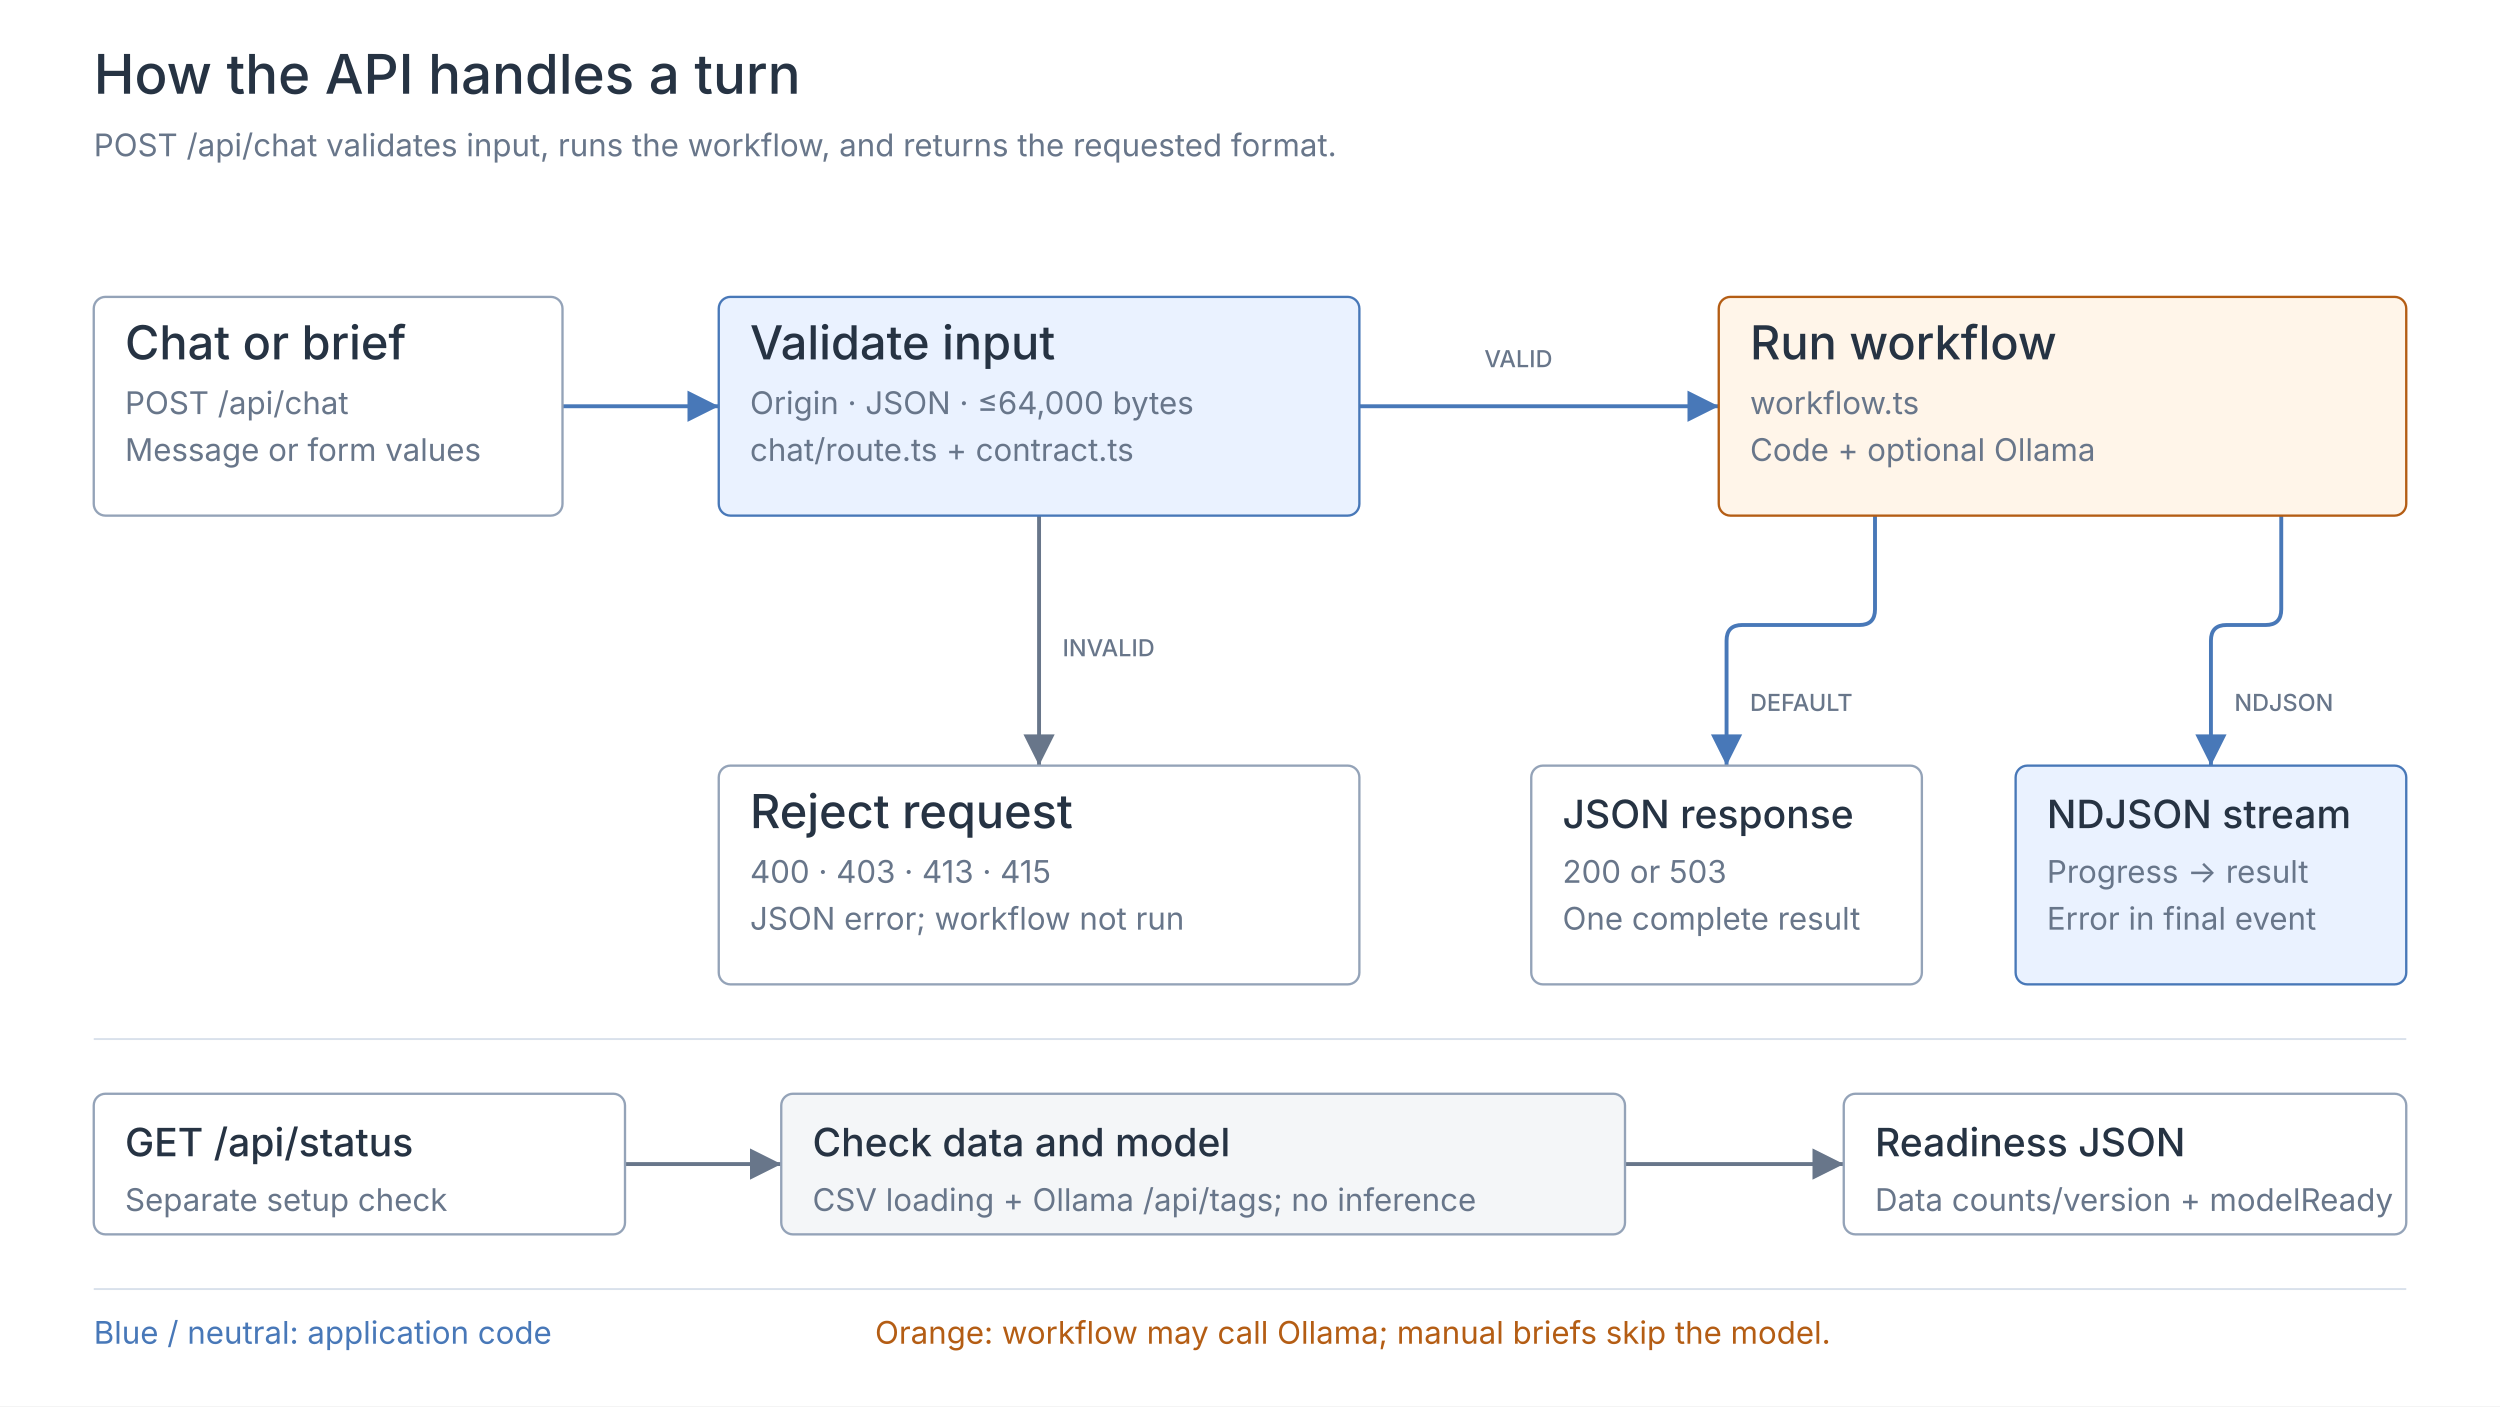
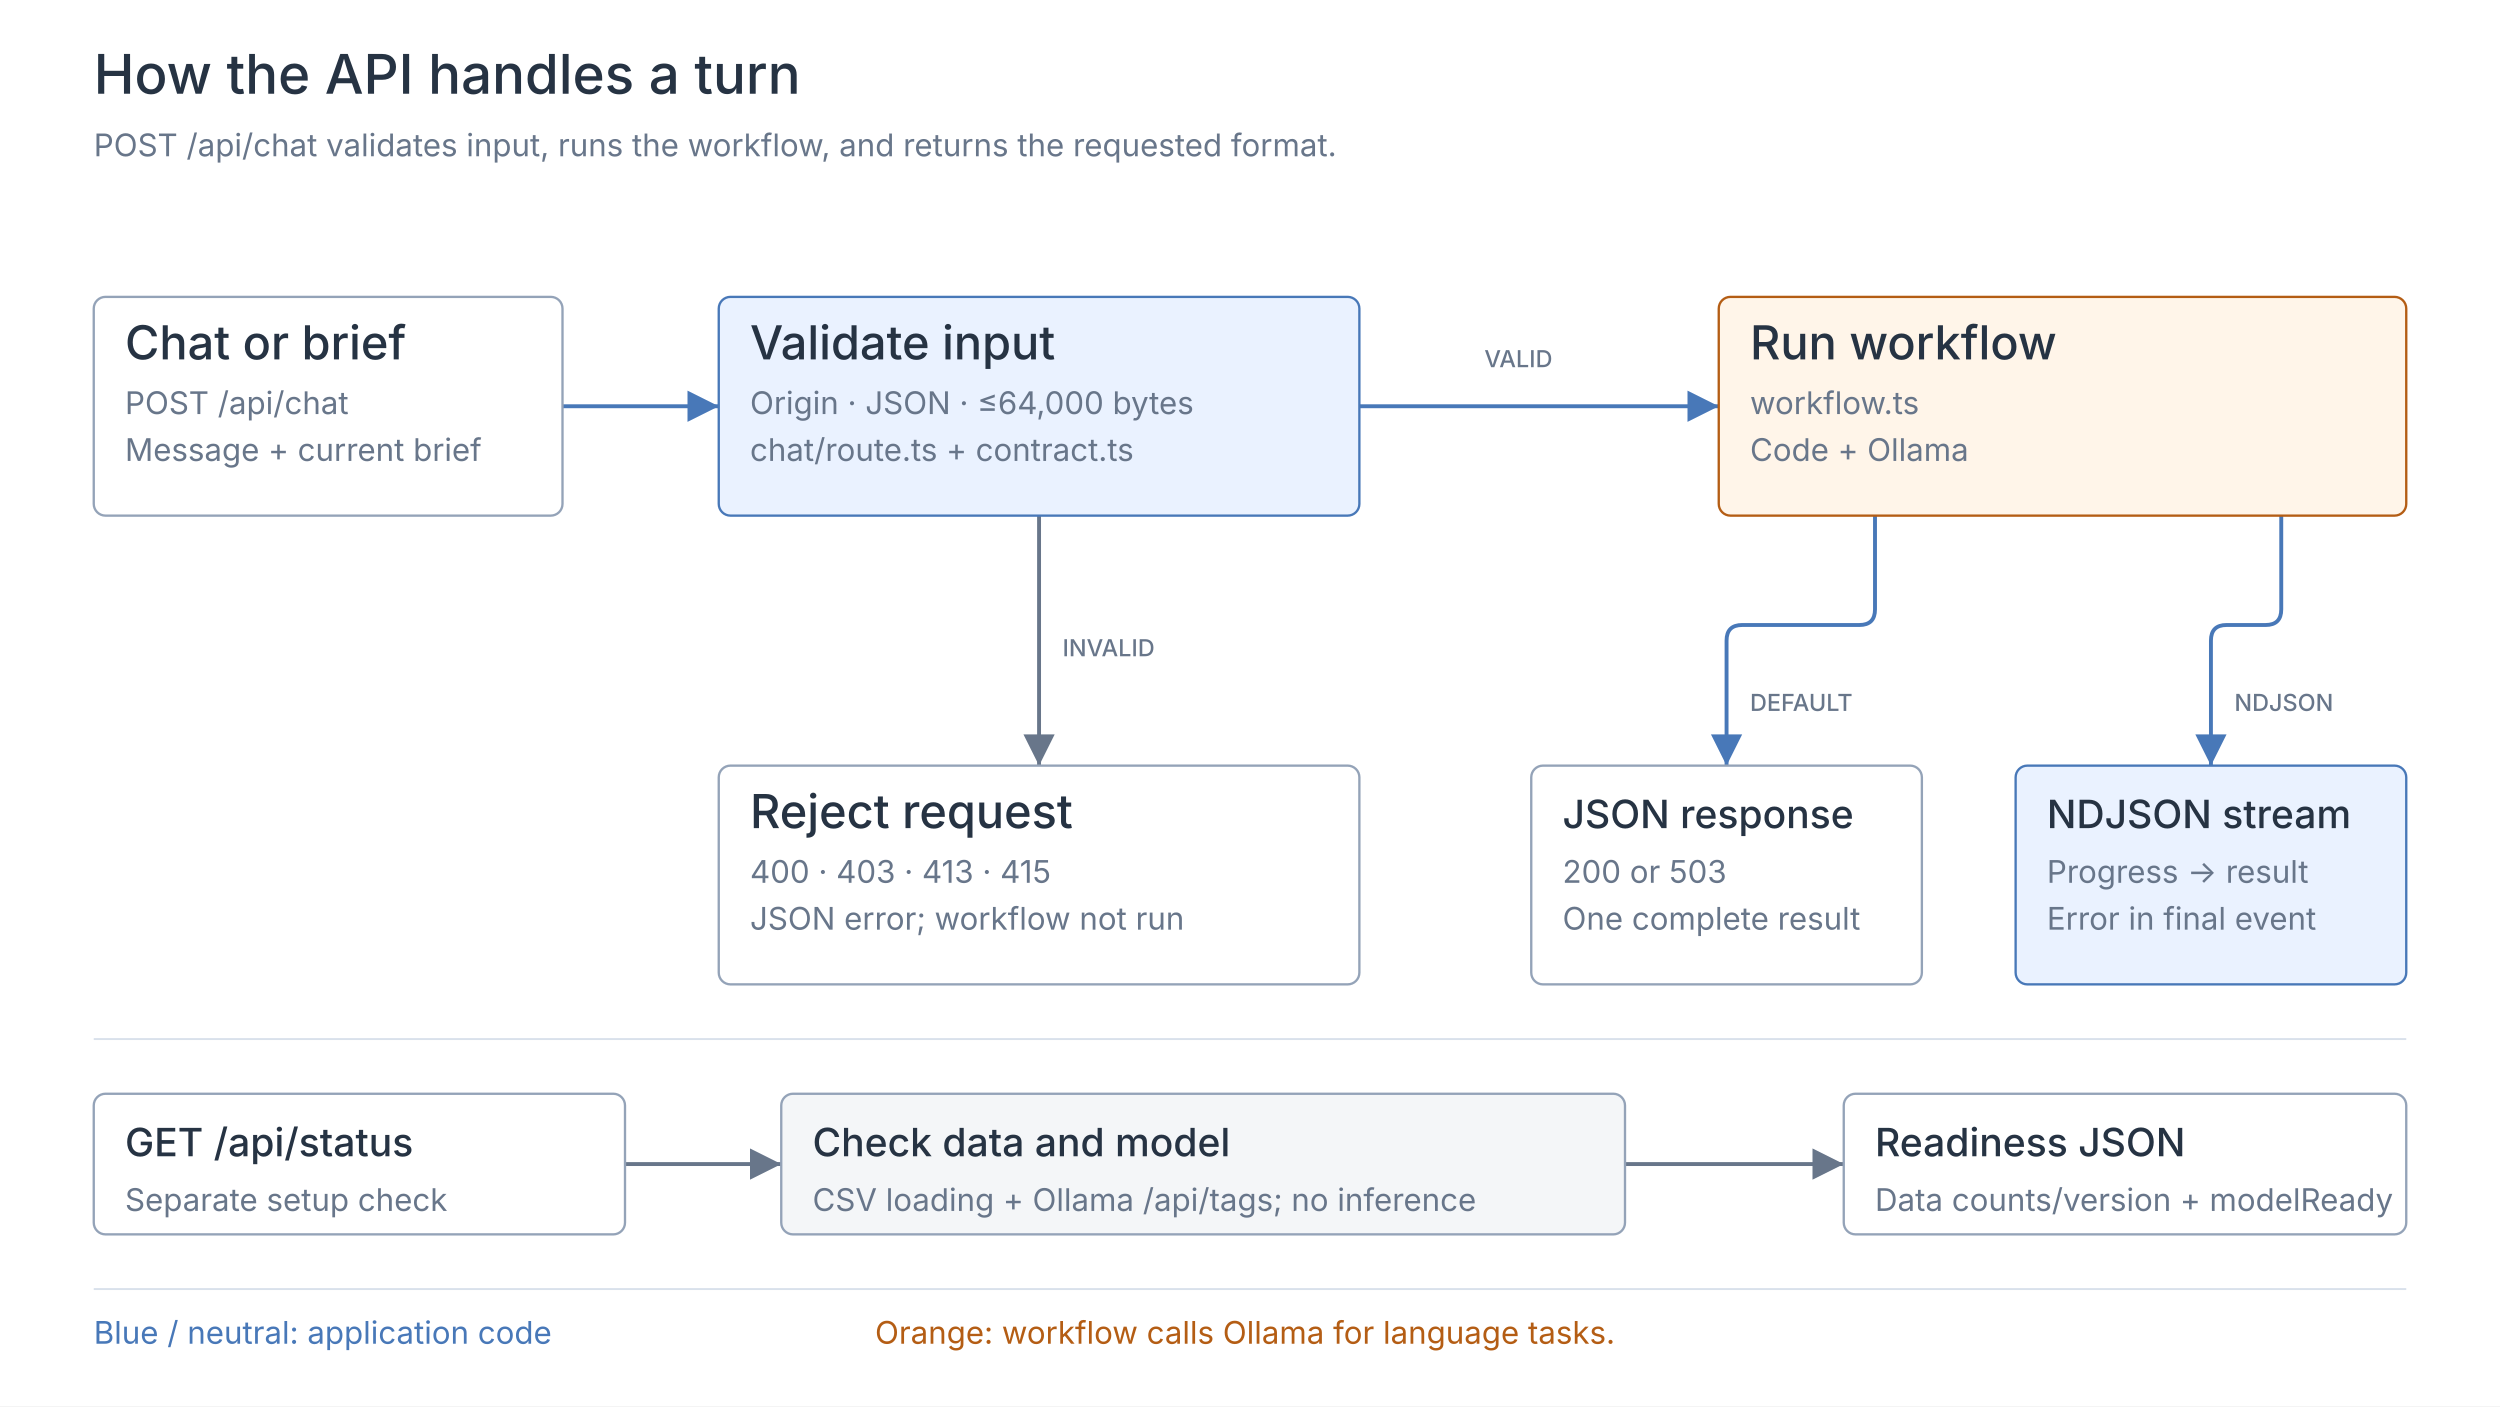
<svg xmlns="http://www.w3.org/2000/svg" viewBox="0 0 1280 720" width="1280" height="720" role="img" aria-labelledby="api-request-flow-title api-request-flow-desc" style="font-family:-apple-system,BlinkMacSystemFont,Segoe UI,sans-serif">
  <rect width="1280" height="720" fill="#ffffff" />
  <defs>
    <marker id="api-request-flow-muted" markerWidth="8" markerHeight="8" refX="8" refY="4" orient="auto">
      <path d="M0 0 L8 4 L0 8 Z" fill="#68768a" />
    </marker>
    <marker id="api-request-flow-blue" markerWidth="8" markerHeight="8" refX="8" refY="4" orient="auto">
      <path d="M0 0 L8 4 L0 8 Z" fill="#4878b8" />
    </marker>
    <marker id="api-request-flow-orange" markerWidth="8" markerHeight="8" refX="8" refY="4" orient="auto">
      <path d="M0 0 L8 4 L0 8 Z" fill="#b45d14" />
    </marker>
  </defs>
  <text x="48" y="48" font-size="28" fill="#263343" font-weight="500">How the API handles a turn</text>
  <text x="48" y="80" font-size="16" fill="#68768a" font-weight="400">POST /api/chat validates input, runs the workflow, and returns the requested format.</text>
  <path data-source="request" data-target="validate" d="M288 208 H368" fill="none" stroke="#4878b8" stroke-width="2" marker-end="url(#api-request-flow-blue)" />
  <path data-source="validate" data-target="workflow" d="M696 208 H880" fill="none" stroke="#4878b8" stroke-width="2" marker-end="url(#api-request-flow-blue)" />
  <path data-source="validate" data-target="reject" d="M532 264 V392" fill="none" stroke="#68768a" stroke-width="2" marker-end="url(#api-request-flow-muted)" />
  <path data-source="workflow" data-target="json" d="M960 264 V312 Q960 320 952 320 H892 Q884 320 884 328 V392" fill="none" stroke="#4878b8" stroke-width="2" marker-end="url(#api-request-flow-blue)" />
  <path data-source="workflow" data-target="stream" d="M1168 264 V312 Q1168 320 1160 320 H1140 Q1132 320 1132 328 V392" fill="none" stroke="#4878b8" stroke-width="2" marker-end="url(#api-request-flow-blue)" />
  <path data-source="status" data-target="checks" d="M320 596 H400" fill="none" stroke="#68768a" stroke-width="2" marker-end="url(#api-request-flow-muted)" />
  <path data-source="checks" data-target="readiness" d="M832 596 H944" fill="none" stroke="#68768a" stroke-width="2" marker-end="url(#api-request-flow-muted)" />
  <rect x="760" y="172" width="64" height="20" fill="#ffffff" />
  <text x="760" y="188" font-size="12" fill="#68768a" font-weight="500">VALID</text>
  <rect x="544" y="320" width="80" height="20" fill="#ffffff" />
  <text x="544" y="336" font-size="12" fill="#68768a" font-weight="500">INVALID</text>
  <rect x="896" y="348" width="84" height="20" fill="#ffffff" />
  <text x="896" y="364" font-size="12" fill="#68768a" font-weight="500">DEFAULT</text>
  <rect x="1144" y="348" width="80" height="20" fill="#ffffff" />
  <text x="1144" y="364" font-size="12" fill="#68768a" font-weight="500">NDJSON</text>
  <g data-node="request">
    <rect x="48" y="152" width="240" height="112" rx="6" fill="#ffffff" stroke="#94a3b8" stroke-width="1.2" />
    <text x="64" y="184" font-size="24" fill="#263343" font-weight="500">Chat or brief</text>
    <text x="64" y="212" font-size="16" fill="#68768a" font-weight="400">POST /api/chat</text>
-     <text x="64" y="236" font-size="16" fill="#68768a" font-weight="400">Message or form values</text>
+     <text x="64" y="236" font-size="16" fill="#68768a" font-weight="400">Message + current brief</text>
  </g>
  <g data-node="validate">
    <rect x="368" y="152" width="328" height="112" rx="6" fill="#eaf2ff" stroke="#4878b8" stroke-width="1.2" />
    <text x="384" y="184" font-size="24" fill="#263343" font-weight="500">Validate input</text>
    <text x="384" y="212" font-size="16" fill="#68768a" font-weight="400">Origin · JSON · ≤64,000 bytes</text>
    <text x="384" y="236" font-size="16" fill="#68768a" font-weight="400">chat/route.ts + contract.ts</text>
  </g>
  <g data-node="workflow">
    <rect x="880" y="152" width="352" height="112" rx="6" fill="#fff5e9" stroke="#b45d14" stroke-width="1.2" />
    <text x="896" y="184" font-size="24" fill="#263343" font-weight="500">Run workflow</text>
    <text x="896" y="212" font-size="16" fill="#68768a" font-weight="400">workflow.ts</text>
-     <text x="896" y="236" font-size="16" fill="#68768a" font-weight="400">Code + optional Ollama</text>
+     <text x="896" y="236" font-size="16" fill="#68768a" font-weight="400">Code + Ollama</text>
  </g>
  <g data-node="reject">
    <rect x="368" y="392" width="328" height="112" rx="6" fill="#ffffff" stroke="#94a3b8" stroke-width="1.2" />
    <text x="384" y="424" font-size="24" fill="#263343" font-weight="500">Reject request</text>
    <text x="384" y="452" font-size="16" fill="#68768a" font-weight="400">400 · 403 · 413 · 415</text>
    <text x="384" y="476" font-size="16" fill="#68768a" font-weight="400">JSON error; workflow not run</text>
  </g>
  <g data-node="json">
    <rect x="784" y="392" width="200" height="112" rx="6" fill="#ffffff" stroke="#94a3b8" stroke-width="1.2" />
    <text x="800" y="424" font-size="20" fill="#263343" font-weight="500">JSON response</text>
    <text x="800" y="452" font-size="16" fill="#68768a" font-weight="400">200 or 503</text>
    <text x="800" y="476" font-size="16" fill="#68768a" font-weight="400">One complete result</text>
  </g>
  <g data-node="stream">
    <rect x="1032" y="392" width="200" height="112" rx="6" fill="#eaf2ff" stroke="#4878b8" stroke-width="1.2" />
    <text x="1048" y="424" font-size="20" fill="#263343" font-weight="500">NDJSON stream</text>
    <text x="1048" y="452" font-size="16" fill="#68768a" font-weight="400">Progress → result</text>
    <text x="1048" y="476" font-size="16" fill="#68768a" font-weight="400">Error in final event</text>
  </g>
  <line x1="48" y1="532" x2="1232" y2="532" stroke="#d9e1eb" />
  <g data-node="status">
    <rect x="48" y="560" width="272" height="72" rx="6" fill="#ffffff" stroke="#94a3b8" stroke-width="1.2" />
    <text x="64" y="592" font-size="20" fill="#263343" font-weight="500">GET /api/status</text>
    <text x="64" y="620" font-size="16" fill="#68768a" font-weight="400">Separate setup check</text>
  </g>
  <g data-node="checks">
    <rect x="400" y="560" width="432" height="72" rx="6" fill="#f4f6f8" stroke="#94a3b8" stroke-width="1.2" />
    <text x="416" y="592" font-size="20" fill="#263343" font-weight="500">Check data and model</text>
    <text x="416" y="620" font-size="16" fill="#68768a" font-weight="400">CSV loading + Ollama /api/tags; no inference</text>
  </g>
  <g data-node="readiness">
    <rect x="944" y="560" width="288" height="72" rx="6" fill="#ffffff" stroke="#94a3b8" stroke-width="1.2" />
    <text x="960" y="592" font-size="20" fill="#263343" font-weight="500">Readiness JSON</text>
    <text x="960" y="620" font-size="16" fill="#68768a" font-weight="400">Data counts/version + modelReady</text>
  </g>
  <line x1="48" y1="660" x2="1232" y2="660" stroke="#d9e1eb" />
  <text x="48" y="688" font-size="16" fill="#4878b8" font-weight="400">Blue / neutral: application code</text>
-   <text x="448" y="688" font-size="16" fill="#b45d14" font-weight="400">Orange: workflow may call Ollama; manual briefs skip the model.</text>
+   <text x="448" y="688" font-size="16" fill="#b45d14" font-weight="400">Orange: workflow calls Ollama for language tasks.</text>
</svg>
